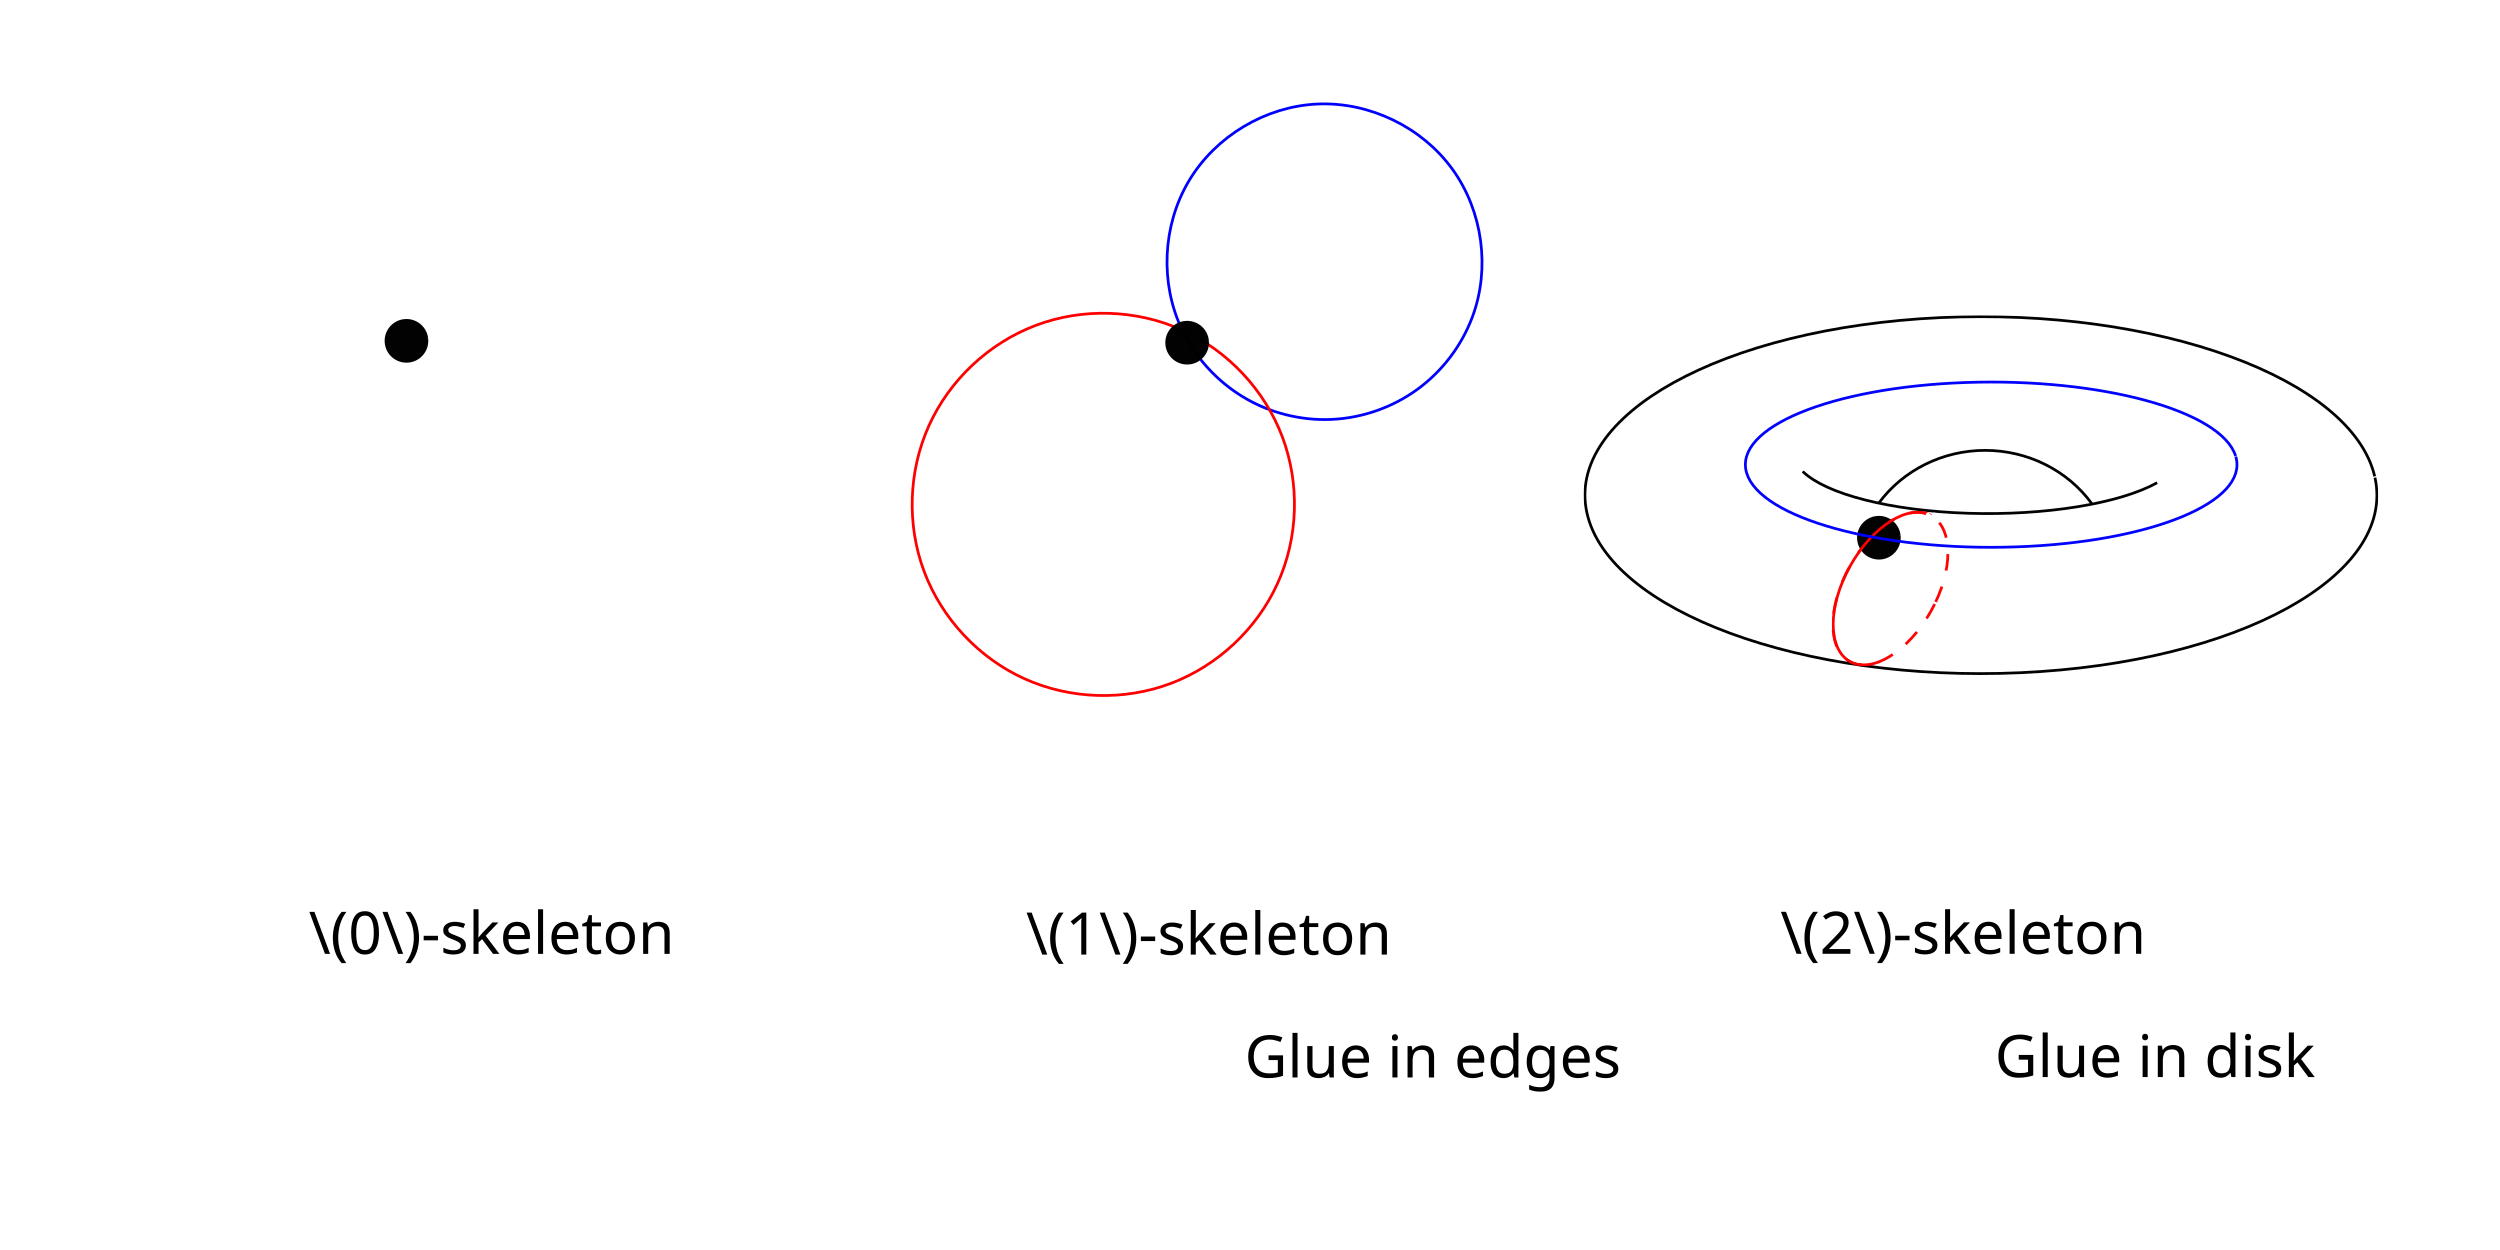
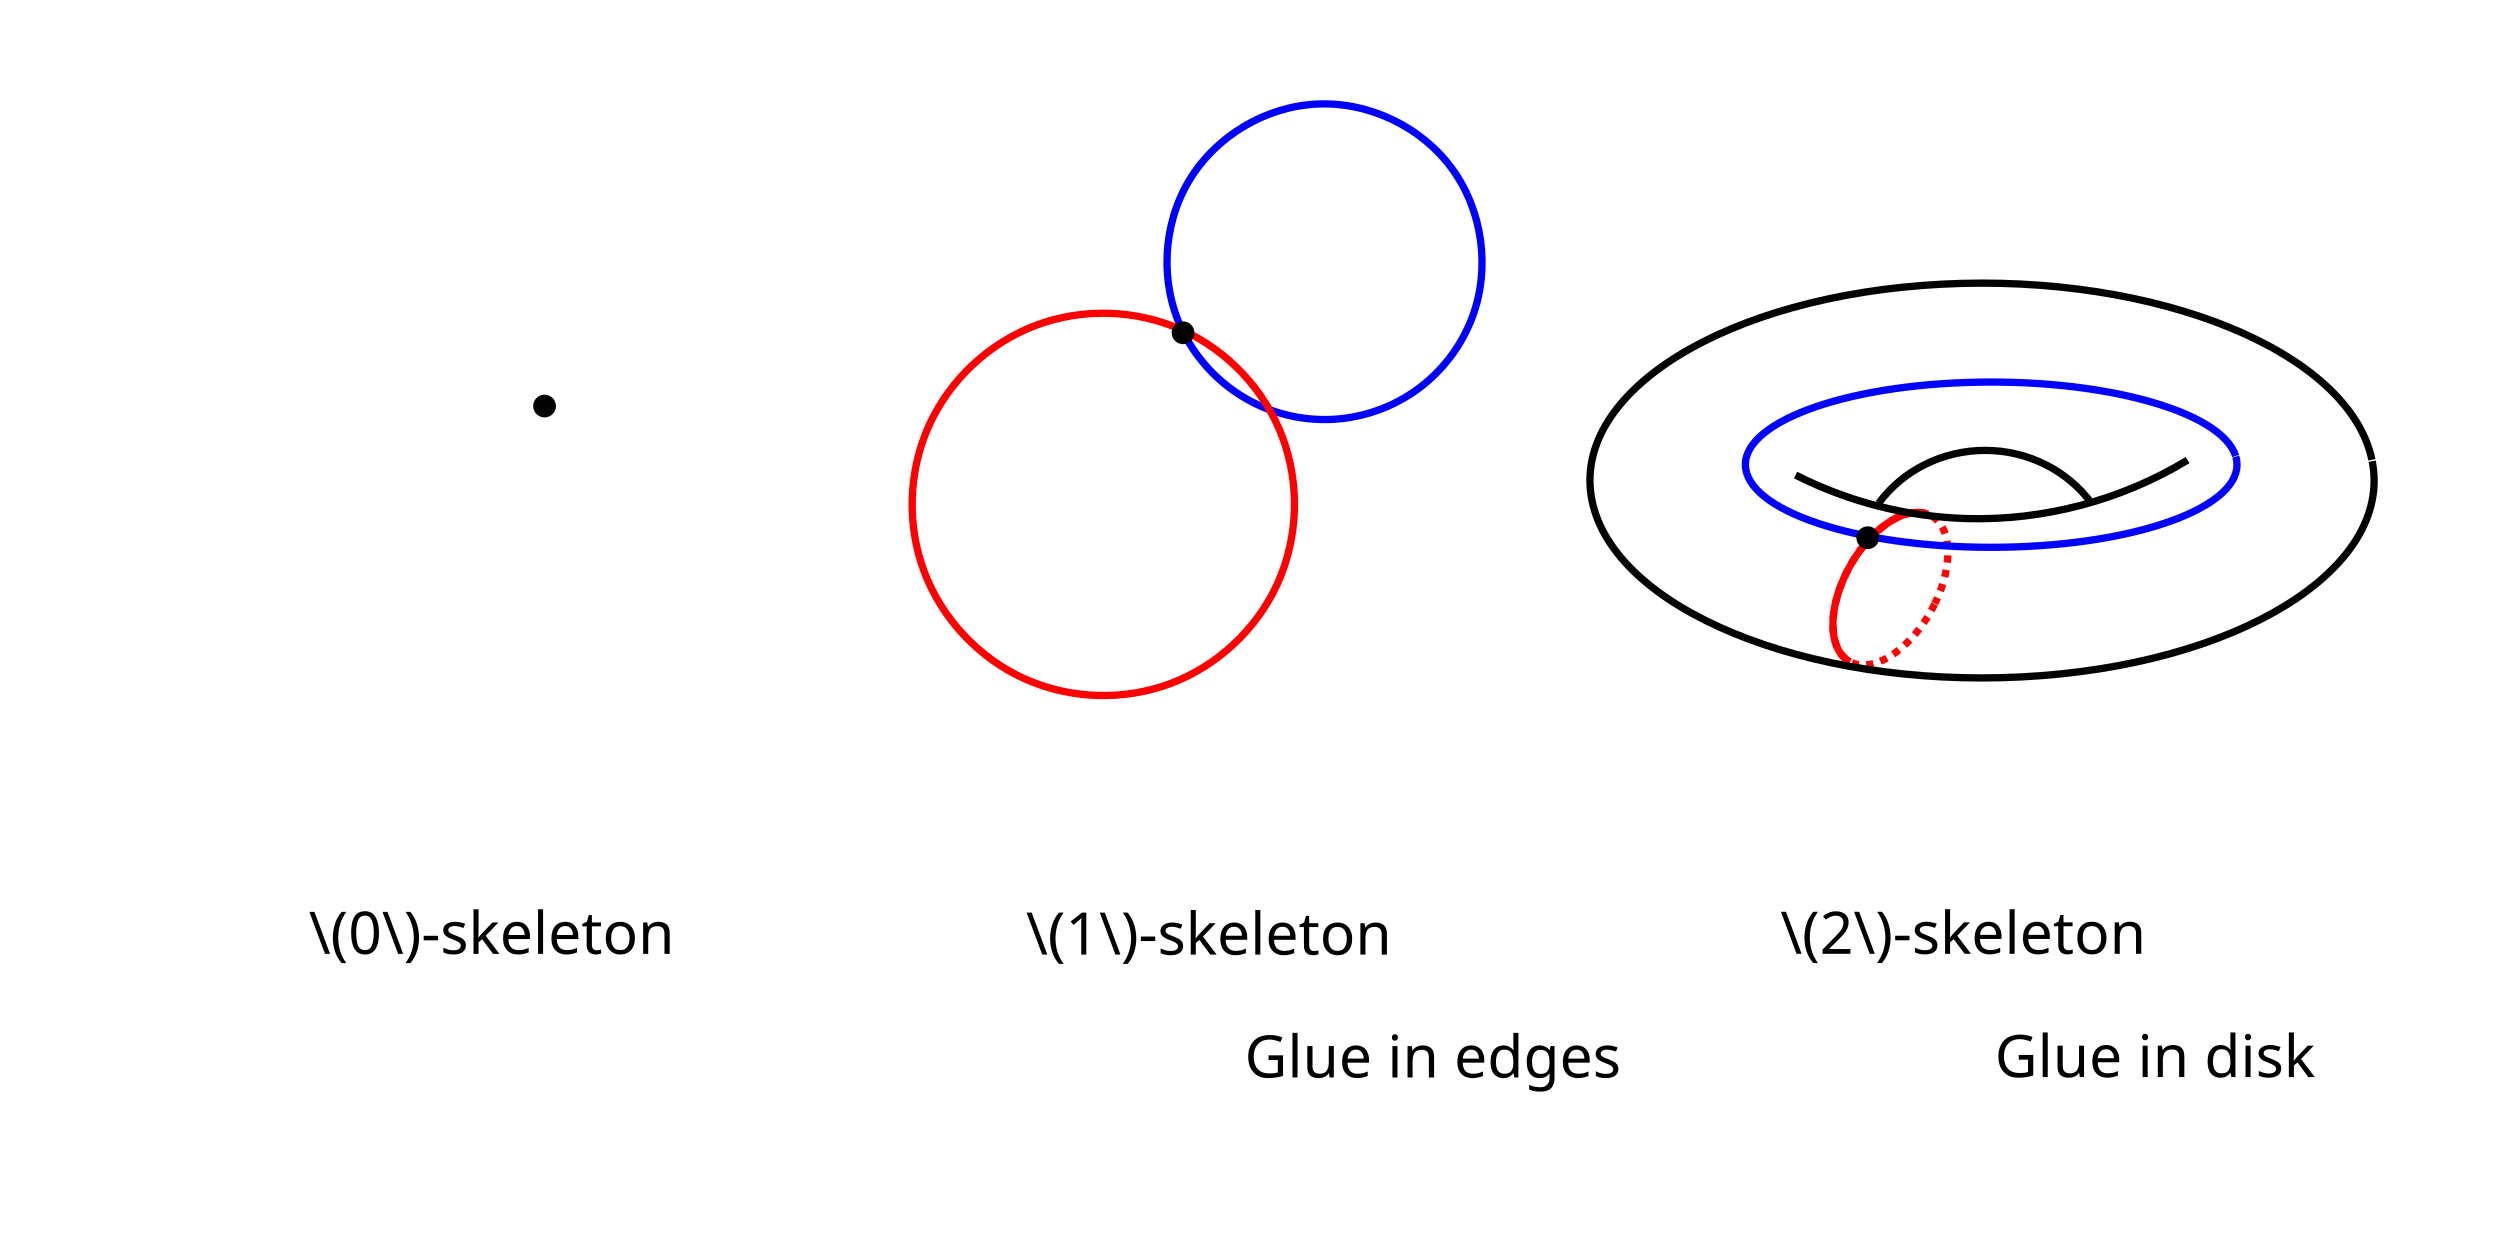
<svg xmlns="http://www.w3.org/2000/svg" width="240mm" height="120mm" viewBox="0 0 240 120" version="1.1" id="svg8">
  <defs id="defs2">
    <clipPath clipPathUnits="userSpaceOnUse" id="clipPath12124">
      <path id="path12126" style="fill:#ff0000;fill-opacity:1;fill-rule:nonzero;stroke:none;stroke-width:0.265" d="m 151.796,227.452 v 4.277 h 11.946 c -0.047,-0.127 0.029,-0.239 0.156,-0.238 0.059,2.7e-4 0.13,0.026 0.204,0.087 0.045,0.037 0.099,0.078 0.15,0.121 0.051,-0.116 0.158,-0.186 0.286,-0.184 0.121,0.002 0.261,0.067 0.389,0.215 h 21.061 v -4.277 z" />
    </clipPath>
    <clipPath clipPathUnits="userSpaceOnUse" id="clipPath12386">
      <path id="path12388" style="fill:#ff0000;fill-opacity:1;fill-rule:nonzero;stroke:none;stroke-width:0.265" d="m 130.855,212.558 v 34.532 h 76.294 v -34.532 z m 33.042,18.933 h 0.002 c 0.059,2.7e-4 0.13,0.026 0.204,0.087 0.045,0.037 0.099,0.078 0.15,0.12 0.051,-0.116 0.158,-0.186 0.286,-0.184 0.145,0.002 0.318,0.095 0.465,0.313 0.093,0.138 0.152,0.293 0.258,0.423 0.066,0.065 0.104,0.148 0.147,0.228 0.006,0.012 0.028,0.063 0.039,0.048 0.096,0.051 0.136,0.205 0.167,0.303 0.015,0.045 0.019,0.063 0.02,0.061 0.005,-0.008 -0.002,-0.018 -0.003,-0.027 0.073,0.101 0.138,0.211 0.2,0.32 0.085,0.149 0.136,0.312 0.196,0.471 0.053,0.146 0.142,0.276 0.191,0.424 0.016,0.048 0.027,0.098 0.041,0.146 0.029,0.199 0.075,0.393 0.111,0.591 0.017,0.11 0.029,0.221 0.054,0.33 0.007,0.031 0.022,0.061 0.027,0.092 0.008,0.051 0.014,0.103 0.021,0.154 -0.019,0.234 -0.012,0.47 -0.011,0.705 7.9e-4,0.199 0.003,0.417 -0.042,0.611 -0.035,0.15 -0.09,0.281 -0.157,0.418 -0.008,0.015 -0.027,0.027 -0.024,0.043 0.002,0.011 0.023,-0.031 0.027,-0.021 0.009,0.023 -0.003,0.05 -0.007,0.074 -0.007,0.046 -0.017,0.093 -0.027,0.138 -0.022,0.093 -0.05,0.069 -0.013,0.093 0.012,0.178 -0.036,0.353 -0.093,0.519 -0.079,0.227 -0.022,0.022 -0.069,0.204 -0.049,0.231 -0.161,0.442 -0.245,0.661 -0.067,0.203 -0.153,0.398 -0.239,0.593 v 0.604 0.822 c 0,0.045 0.004,0.091 0,0.136 -0.009,0.104 -0.027,0.208 -0.04,0.312 -0.068,0.551 -0.393,0.921 -0.75,1.315 -0.178,0.183 -0.136,0.133 -0.323,0.358 -0.041,0.049 -0.077,0.102 -0.119,0.149 -0.009,0.01 -0.156,0.168 -0.208,0.173 -0.072,0.008 -0.144,-0.015 -0.215,-0.022 -0.056,-0.233 -0.092,-0.264 0.062,-0.367 0.028,-0.019 0.05,-0.029 0.067,-0.034 0.031,-0.036 0.055,-0.072 0.12,-0.15 0.197,-0.235 0.155,-0.187 0.33,-0.367 0.239,-0.262 0.513,-0.549 0.615,-0.898 0.02,-0.068 0.025,-0.14 0.037,-0.209 0.012,-0.086 0.029,-0.172 0.037,-0.259 0.004,-0.045 0,-0.091 0,-0.136 v -0.621 c -0.015,0.018 -0.03,0.036 -0.045,0.054 -0.022,0.02 -0.047,0.039 -0.067,0.06 -0.001,0.002 0.005,0.005 0.004,0.007 -0.003,0.009 -0.01,0.016 -0.015,0.024 -0.023,0.033 -0.046,0.065 -0.069,0.098 -0.079,0.113 -0.042,0.06 -0.157,0.207 -0.066,0.1 -0.161,0.173 -0.243,0.259 -0.079,0.083 -0.148,0.177 -0.215,0.268 -0.132,0.183 -0.281,0.351 -0.414,0.533 -0.042,0.077 -0.114,0.129 -0.171,0.192 -0.003,0.003 0.013,-0.007 0.012,-0.003 -7.9e-4,0.014 -0.014,0.024 -0.018,0.037 -0.017,0.099 -0.057,0.166 -0.125,0.263 -0.024,0.034 -0.061,0.057 -0.09,0.088 -0.014,0.014 -0.024,0.031 -0.037,0.046 -0.06,0.078 -0.125,0.152 -0.188,0.226 0.393,0.162 0.31,0.675 -0.246,0.722 0.098,0.224 -0.084,0.508 -0.548,0.508 h -0.223 c -0.096,0.096 -0.191,0.194 -0.281,0.295 -0.092,0.104 -0.174,0.217 -0.265,0.322 -0.071,0.082 -0.151,0.156 -0.218,0.241 -0.012,0.016 -0.014,0.039 -0.02,0.058 -0.161,0.483 -0.539,0.536 -0.703,0.304 -0.079,0.105 -0.145,0.22 -0.231,0.319 -0.054,0.062 -0.133,0.099 -0.187,0.162 -0.013,0.015 0,0.04 0,0.059 0,0.678 -0.606,0.755 -0.745,0.233 -0.446,0.265 -0.823,-0.195 -0.373,-0.688 0.496,-0.543 0.395,-0.446 0.989,-1.028 0.123,-0.121 0.242,-0.246 0.375,-0.356 0.451,-0.373 0.587,-0.483 0.598,-0.484 -7.9e-4,0.013 -0.263,0.254 -0.133,0.183 0.043,-0.05 0.087,-0.098 0.131,-0.147 0.026,-0.051 0.067,-0.097 0.122,-0.136 0.013,-0.015 0.026,-0.029 0.039,-0.044 0.113,-0.11 0.163,-0.167 0.288,-0.257 0.032,-0.023 0.069,-0.04 0.102,-0.061 0.052,-0.033 0.104,-0.067 0.157,-0.1 0.079,-0.051 0.098,-0.063 0.125,-0.081 0.124,-0.129 0.224,-0.24 0.345,-0.385 0.047,-0.057 0.093,-0.114 0.14,-0.172 0.01,0.009 0.024,0.017 0.04,0.024 -0.008,-0.019 -0.013,-0.039 -0.014,-0.058 -0.006,0.007 -0.007,0.008 -0.013,0.017 -0.004,0.006 -0.009,0.011 -0.013,0.016 -0.035,-0.032 -0.02,-0.078 0.079,-0.146 -0.038,0.036 -0.053,0.074 -0.052,0.113 0.017,-0.022 0.028,-0.036 0.039,-0.05 l -0.002,-0.002 c 0.023,-0.028 0.074,-0.089 0.002,0.002 0.036,0.042 0.07,0.085 0.104,0.129 0.048,-0.06 0.093,-0.122 0.142,-0.181 0.004,-0.005 0.008,-0.009 0.011,-0.013 -0.053,-0.118 -0.052,-0.117 -0.193,-0.032 -0.018,0.011 -0.034,0.021 -0.049,0.031 0.004,-0.004 0.009,-0.008 0.013,-0.012 0.047,-0.038 0.098,-0.127 0.149,-0.125 0.007,2.6e-4 0.015,0.003 0.022,0.007 0.037,0.022 0.07,0.047 0.103,0.074 0.002,-0.002 0.004,-0.005 0.006,-0.007 0.046,-0.049 0.063,-0.068 0.087,-0.095 0.006,-0.02 0.012,-0.041 0.019,-0.061 0.008,-0.022 0.018,-0.043 0.027,-0.065 0.033,-0.062 0.052,-0.107 0.095,-0.161 0.108,-0.138 0.073,-0.073 0.151,-0.18 0.135,-0.184 0.286,-0.357 0.42,-0.542 0.101,-0.134 0.205,-0.26 0.32,-0.382 0.026,-0.028 0.068,-0.038 0.083,-0.078 0.023,-0.025 0.043,-0.053 0.065,-0.08 0.117,-0.149 0.218,-0.308 0.345,-0.449 5.2e-4,-0.001 -1.8e-4,0.003 -5.3e-4,0.004 -0.004,0.028 -0.004,0.019 0.021,-0.024 0.057,-0.096 0.101,-0.197 0.134,-0.304 0.096,-0.236 0.205,-0.467 0.297,-0.704 -0.003,-0.049 -0.003,-0.04 0.02,-0.138 0.002,0.016 0.002,0.021 0.013,-0.032 0.006,-0.03 0.007,-0.062 0.014,-0.092 0.024,-0.103 0.054,-0.176 0.102,-0.268 0.004,-0.011 0.008,-0.018 0.011,-0.028 v -0.77 c 0,-0.103 0.029,-0.176 0.07,-0.223 -0.086,-0.095 -0.146,-0.248 -0.146,-0.46 v -0.009 c 0,-0.015 -0.015,-0.043 0,-0.044 0.015,-5.3e-4 0.028,-10e-4 0.042,-0.002 -0.014,-2.6e-4 -0.028,-7.9e-4 -0.042,-0.001 -0.027,-7.9e-4 0.066,-0.119 0,-0.082 v -0.609 c 0,-0.383 0.194,-0.575 0.387,-0.575 0.069,0 0.137,0.024 0.197,0.073 0.002,-0.018 0.002,-0.038 0.005,-0.056 7.9e-4,0.004 0.002,0.019 0.003,0.025 0.004,0.01 0.015,0.042 0.013,0.031 -0.013,-0.062 -0.035,-0.121 -0.049,-0.182 -0.01,-0.045 -0.037,-0.214 -0.041,-0.237 -0.006,-0.035 -0.01,-0.071 -0.015,-0.106 -0.027,-0.175 -0.079,-0.346 -0.096,-0.523 -0.036,-0.179 -0.157,-0.326 -0.211,-0.5 -0.044,-0.123 -0.082,-0.248 -0.146,-0.363 -0.049,-0.093 -0.107,-0.183 -0.169,-0.268 -0.043,-0.077 -0.098,-0.159 -0.116,-0.249 -0.029,-0.035 -0.059,-0.069 -0.087,-0.105 -0.097,-0.128 -0.031,-0.104 -0.13,-0.206 -0.052,-0.067 -0.096,-0.132 -0.138,-0.201 -0.01,-0.006 -0.019,-0.013 -0.029,-0.02 v 0.057 0.58 0.069 c 9e-5,0.006 0,0.012 0,0.018 v 0.039 0.01 c 0,0.006 0.006,0.019 0,0.019 -0.129,-0.002 -0.258,-0.006 -0.387,-0.012 -0.129,0.006 -0.258,0.01 -0.387,0.012 -0.006,8e-5 0,-0.013 0,-0.019 v -0.01 -0.039 -0.087 -0.58 -0.233 c 0,-0.152 0.03,-0.274 0.079,-0.365 0.001,-0.049 0.006,-0.076 0.029,-0.077 0.004,-2.2e-4 0.013,0.003 0.019,0.004 0.005,-0.006 0.01,-0.013 0.015,-0.019 -0.21,-0.17 -0.132,-0.384 0.041,-0.384 z m 0.052,11.466 c -0.003,0 -0.001,0.009 0.001,0.007 0.003,-0.003 0.005,-0.005 0.008,-0.007 -0.003,-2e-5 -0.006,-2e-5 -0.009,0 z m 0.149,0.005 c -0.016,0.155 -0.137,0.443 0.061,0.289 0.103,-0.08 0.041,-0.113 -0.016,-0.287 -0.015,-5.2e-4 -0.03,-0.001 -0.045,-0.002 z" />
    </clipPath>
    <clipPath clipPathUnits="userSpaceOnUse" id="clipPath12396">
      <path id="path12398" style="fill:#ff0000;fill-opacity:1;fill-rule:nonzero;stroke:none;stroke-width:0.265" d="m 257.905,120.557 -9.859,5.53 7.298,13.015 9.859,-5.528 -3.827,-6.824 c 0.026,0.158 0.037,0.318 0.06,0.476 0.04,0.209 0.061,0.421 0.082,0.633 l 0.295,0.526 0.402,0.717 c 0.022,0.04 0.048,0.077 0.067,0.119 0.043,0.096 0.078,0.194 0.117,0.292 0.21,0.513 0.108,0.995 -0.011,1.514 -0.066,0.246 -0.053,0.182 -0.107,0.47 -0.012,0.063 -0.017,0.126 -0.031,0.188 -0.003,0.013 -0.054,0.222 -0.097,0.253 -0.059,0.042 -0.132,0.058 -0.198,0.087 -0.163,-0.176 -0.209,-0.185 -0.126,-0.351 0.015,-0.03 0.028,-0.05 0.041,-0.063 0.01,-0.046 0.013,-0.089 0.032,-0.19 0.056,-0.301 0.044,-0.239 0.109,-0.482 0.08,-0.345 0.179,-0.729 0.098,-1.084 -0.016,-0.069 -0.047,-0.134 -0.07,-0.201 -0.032,-0.081 -0.059,-0.165 -0.094,-0.244 -0.019,-0.042 -0.044,-0.079 -0.067,-0.119 l -0.304,-0.541 c -0.005,0.023 -0.009,0.047 -0.013,0.07 -0.01,0.028 -0.021,0.056 -0.029,0.085 2.2e-4,0.002 0.007,0.002 0.007,0.004 0.002,0.009 -10e-4,0.019 -10e-4,0.029 -0.004,0.04 -0.008,0.079 -0.012,0.119 -0.014,0.137 -0.007,0.073 -0.035,0.257 -0.008,0.119 -0.056,0.23 -0.085,0.345 -0.028,0.11 -0.042,0.227 -0.057,0.339 -0.026,0.224 -0.073,0.444 -0.1,0.668 0.001,0.087 -0.037,0.168 -0.055,0.251 -8.6e-4,0.004 0.008,-0.013 0.01,-0.008 0.006,0.012 4.4e-4,0.028 0.003,0.042 0.034,0.095 0.032,0.172 0.019,0.29 -0.004,0.042 -0.026,0.08 -0.036,0.121 -0.005,0.019 -0.006,0.038 -0.01,0.058 -0.014,0.096 -0.031,0.192 -0.048,0.288 0.418,-0.046 0.594,0.438 0.133,0.751 0.195,0.147 0.175,0.484 -0.23,0.711 l -0.198,0.111 c -0.036,0.13 -0.07,0.261 -0.098,0.392 -0.03,0.136 -0.046,0.274 -0.073,0.41 -0.021,0.106 -0.055,0.21 -0.072,0.317 -0.003,0.02 0.007,0.041 0.011,0.06 0.096,0.501 -0.209,0.732 -0.466,0.609 -0.017,0.131 -0.019,0.264 -0.045,0.393 -0.016,0.081 -0.068,0.152 -0.083,0.233 -0.004,0.019 0.02,0.034 0.029,0.051 0.332,0.592 -0.159,0.955 -0.536,0.567 -0.26,0.45 -0.813,0.233 -0.662,-0.417 0.167,-0.716 0.126,-0.583 0.36,-1.381 0.048,-0.165 0.091,-0.333 0.153,-0.494 0.211,-0.546 0.276,-0.708 0.285,-0.715 0.005,0.011 -0.109,0.357 -0.026,0.222 0.013,-0.065 0.029,-0.13 0.043,-0.195 -10e-4,-0.053 0.011,-0.11 0.037,-0.167 0.005,-0.021 0.009,-0.042 0.014,-0.063 0.045,-0.151 0.06,-0.225 0.125,-0.365 0.017,-0.036 0.04,-0.069 0.059,-0.104 0.03,-0.054 0.059,-0.109 0.087,-0.164 0.044,-0.083 0.055,-0.104 0.07,-0.133 0.046,-0.176 0.076,-0.316 0.111,-0.504 0.013,-0.072 0.026,-0.145 0.038,-0.218 -0.047,-0.011 -0.055,-0.058 -0.003,-0.167 0.002,-0.006 0.004,-0.013 0.007,-0.02 0.023,-0.056 0.023,-0.159 0.069,-0.182 0.007,-0.003 0.014,-0.005 0.023,-0.005 0.043,0.001 0.085,0.007 0.127,0.015 4.5e-4,-0.003 7.9e-4,-0.006 0.002,-0.009 0.016,-0.065 0.021,-0.089 0.029,-0.125 -0.005,-0.021 -0.009,-0.042 -0.013,-0.063 -0.004,-0.023 -0.006,-0.046 -0.008,-0.07 -0.002,-0.07 -0.007,-0.12 0.003,-0.188 0.027,-0.174 0.029,-0.1 0.044,-0.231 0.028,-0.227 0.075,-0.451 0.102,-0.678 0.023,-0.166 0.052,-0.326 0.093,-0.489 0.009,-0.037 0.04,-0.067 0.034,-0.109 0.007,-0.033 0.012,-0.067 0.018,-0.101 0.03,-0.187 0.039,-0.375 0.081,-0.56 7e-5,-9.5e-4 3.7e-4,0.003 0.002,0.004 0.011,0.026 0.006,0.019 0.007,-0.031 0.002,-0.112 -0.008,-0.221 -0.032,-0.331 -0.032,-0.253 -0.05,-0.507 -0.085,-0.76 -0.032,-0.051 -0.02,-0.029 -0.05,-0.131 0.01,0.013 0.012,0.017 -0.004,-0.035 -0.01,-0.029 -0.024,-0.057 -0.033,-0.087 -0.03,-0.102 -0.039,-0.18 -0.042,-0.283 -0.002,-0.012 -0.002,-0.02 -0.004,-0.03 l -0.377,-0.672 c -0.05,-0.089 -0.061,-0.167 -0.05,-0.228 -0.122,-0.04 -0.249,-0.145 -0.354,-0.331 l -0.005,-0.008 c -0.007,-0.013 -0.035,-0.031 -0.022,-0.039 0.013,-0.008 0.024,-0.015 0.036,-0.022 -0.013,0.007 -0.025,0.013 -0.037,0.02 -0.024,0.013 -8.3e-4,-0.137 -0.04,-0.073 l -0.298,-0.531 c -0.187,-0.334 -0.112,-0.596 0.057,-0.691 0.06,-0.034 0.132,-0.046 0.209,-0.033 -0.007,-0.017 -0.015,-0.033 -0.022,-0.049 0.003,0.003 0.011,0.015 0.014,0.02 0.009,0.007 0.034,0.029 0.027,0.02 -0.041,-0.048 -0.09,-0.088 -0.132,-0.135 -0.031,-0.035 -0.137,-0.169 -0.152,-0.187 -0.022,-0.028 -0.043,-0.057 -0.065,-0.085 -0.109,-0.14 -0.238,-0.263 -0.339,-0.409 -0.119,-0.139 -0.297,-0.208 -0.429,-0.333 -0.099,-0.085 -0.193,-0.176 -0.305,-0.245 -0.089,-0.057 -0.183,-0.108 -0.279,-0.151 -0.075,-0.046 -0.163,-0.091 -0.223,-0.16 -0.042,-0.016 -0.086,-0.031 -0.127,-0.049 -0.147,-0.064 -0.078,-0.075 -0.214,-0.116 -0.082,-0.035 -0.155,-0.071 -0.229,-0.113 -0.009,-8.9e-4 -0.017,-4.2e-4 -0.025,-0.001 l 0.03,0.054 0.284,0.506 0.034,0.06 c 0.003,0.005 0.006,0.01 0.009,0.015 l 0.019,0.034 0.005,0.009 c 0.003,0.006 0.015,0.014 0.009,0.017 -0.113,0.062 -0.228,0.121 -0.343,0.179 -0.11,0.068 -0.22,0.135 -0.332,0.2 -0.005,0.003 -0.006,-0.011 -0.009,-0.017 l -0.005,-0.009 -0.019,-0.034 -0.043,-0.076 -0.284,-0.506 -0.114,-0.203 c -0.074,-0.132 -0.107,-0.252 -0.11,-0.355 -0.026,-0.048 -0.033,-0.071 -0.013,-0.084 0.004,-0.002 0.012,-0.005 0.019,-0.007 0.001,-0.008 0.003,-0.016 0.005,-0.024 -0.27,-0.045 -0.306,-0.272 -0.153,-0.357 0.052,-0.029 0.126,-0.041 0.221,-0.024 0.057,0.011 0.123,0.019 0.189,0.032 -0.012,-0.126 0.047,-0.238 0.16,-0.299 0.128,-0.07 0.324,-0.073 0.559,0.046 0.149,0.075 0.276,0.181 0.432,0.243 0.089,0.025 0.163,0.078 0.24,0.127 0.011,0.007 0.055,0.041 0.057,0.022 0.109,-0.003 0.219,0.113 0.294,0.182 0.035,0.032 0.046,0.046 0.046,0.044 5.7e-4,-0.009 -0.01,-0.015 -0.016,-0.023 0.114,0.053 0.224,0.116 0.331,0.181 0.117,0.071 0.22,0.16 0.323,0.248 z m 2.405,10.723 c -0.023,0.008 -0.043,0.044 -0.083,0.116 -0.011,0.019 -0.02,0.037 -0.028,0.054 -0.016,0.051 -0.011,0.092 0.01,0.125 0.005,-0.028 0.007,-0.045 0.01,-0.062 -7.2e-4,-2e-4 -7.9e-4,-0.001 -0.002,-0.001 0.006,-0.035 0.021,-0.112 0.002,0.001 0.052,0.019 0.103,0.04 0.154,0.062 0.012,-0.076 0.021,-0.152 0.034,-0.227 10e-4,-0.006 0.002,-0.012 0.003,-0.018 -0.052,-0.038 -0.077,-0.058 -0.1,-0.05 z m -0.101,0.296 c -0.002,0.008 -9.8e-4,0.01 -0.003,0.02 -9.8e-4,0.007 -0.002,0.013 -0.004,0.02 l -9.2e-4,5.2e-4 c 0.013,0.003 0.029,0.003 0.048,0.001 -0.016,-0.012 -0.03,-0.026 -0.04,-0.042 z m 1.628,0.151 c -0.003,0.002 -0.005,0.003 -0.007,0.005 l -4.6e-4,2.6e-4 c -9.7e-4,0.002 0.003,0.007 0.004,0.005 9.5e-4,-0.004 0.002,-0.007 0.004,-0.01 z m 0.125,-0.065 c 0.062,0.143 0.097,0.454 0.195,0.222 0.051,-0.12 -0.02,-0.118 -0.154,-0.242 -0.013,0.007 -0.027,0.014 -0.041,0.02 z" />
    </clipPath>
+     <marker id="marker-arrow-2.654" orient="auto-start-reverse" refY="0" refX="0" markerHeight="3" markerWidth="2">
+       <g transform="scale(0.8573725)" id="g1396">
+         <path d="M -1.554,2.072 C -1.425,1.295 0,0.13 0.389,0 0,-0.13 -1.425,-1.295 -1.554,-2.072" style="fill:none;stroke:#000000;stroke-width:{0.6};stroke-linecap:round;stroke-linejoin:round;stroke-miterlimit:10;stroke-dasharray:none;stroke-opacity:1�        inkscape:connector-curvature=" id="path1394" />
+ 
+ 0" /&gt;
+    </g>
+     </marker>
+     <marker id="marker-arrow-2.654-6" orient="auto-start-reverse" refY="0" refX="0" markerHeight="3" markerWidth="2">
+       <g transform="scale(0.8573725)" id="g1436">
+         <path d="M -1.554,2.072 C -1.425,1.295 0,0.13 0.389,0 0,-0.13 -1.425,-1.295 -1.554,-2.072" style="fill:none;stroke:#000000;stroke-width:{0.6};stroke-linecap:round;stroke-linejoin:round;stroke-miterlimit:10;stroke-dasharray:none;stroke-opacity:1�        inkscape:connector-curvature=" id="path1434" />
+ 
+ 0" /&gt;
+    </g>
+     </marker>
+     <marker id="marker-arrow-2.654-0" orient="auto-start-reverse" refY="0" refX="0" markerHeight="3" markerWidth="2">
+       <g transform="scale(0.8573725)" id="g1368">
+         <path d="M -1.554,2.072 C -1.425,1.295 0,0.13 0.389,0 0,-0.13 -1.425,-1.295 -1.554,-2.072" style="fill:none;stroke:#000000;stroke-width:{0.6};stroke-linecap:round;stroke-linejoin:round;stroke-miterlimit:10;stroke-dasharray:none;stroke-opacity:1�        inkscape:connector-curvature=" id="path1366" />
+ 0" /&gt;
+    </g>
+     </marker>
  </defs>
  <g id="layer1" transform="translate(0,-177)">
-     <path style="font-variation-settings:normal;opacity:0.99;fill:none;fill-opacity:1;fill-rule:evenodd;stroke:#ff0000;stroke-width:0.265;stroke-linecap:butt;stroke-linejoin:round;stroke-miterlimit:4;stroke-dasharray:1.59, 1.59;stroke-dashoffset:0;stroke-opacity:1;stop-color:#000000;stop-opacity:1" id="path11265-7" transform="rotate(29.28064)" d="m 276.931,114.132 a 4.451,8.02 0 0 1 -3.985,8.767 4.451,8.02 0 0 1 -4.872,-7.165 4.451,8.02 0 0 1 3.968,-8.792 4.451,8.02 0 0 1 4.886,7.134" />
-     <path style="fill:none;stroke:#0000ff;stroke-width:0.265px;stroke-linecap:butt;stroke-linejoin:miter;stroke-opacity:1" d="m 113.486,208.663 c 1.273,2.662 3.342,4.936 5.871,6.455 2.53,1.518 5.51,2.275 8.457,2.146 2.947,-0.128 5.851,-1.141 8.239,-2.874 2.388,-1.733 4.251,-4.178 5.288,-6.941 1.752,-4.668 1.004,-10.194 -1.926,-14.228 -2.93,-4.034 -7.953,-6.455 -12.934,-6.234 -4.981,0.221 -9.77,3.077 -12.331,7.355 -2.561,4.278 -2.818,9.847 -0.662,14.343 1.644,3.428 4.627,6.191 8.169,7.57" id="path1052" />
-     <path style="fill:none;stroke:#ff0000;stroke-width:0.265px;stroke-linecap:butt;stroke-linejoin:miter;stroke-opacity:1" d="m 113.489,208.686 c -4.381,-1.982 -9.551,-2.148 -14.051,-0.451 -4.499,1.697 -8.273,5.235 -10.255,9.616 -1.982,4.381 -2.148,9.551 -0.451,14.051 1.697,4.499 5.235,8.273 9.616,10.255 4.381,1.982 9.551,2.148 14.051,0.451 4.499,-1.697 8.273,-5.235 10.255,-9.616 1.982,-4.381 2.148,-9.551 0.451,-14.051 -1.697,-4.499 -5.235,-8.273 -9.616,-10.255" id="path1056" />
+     <path style="font-variation-settings:normal;opacity:0.99;fill:none;fill-opacity:1;fill-rule:evenodd;stroke:#ff0000;stroke-width:0.702;stroke-linecap:butt;stroke-linejoin:round;stroke-miterlimit:4;stroke-dasharray:0.702, 0.702;stroke-dashoffset:0;stroke-opacity:1;marker-start:none;marker-end:none;stop-color:#000000;stop-opacity:1" id="path11265-7" transform="rotate(29.28064)" d="m 276.931,114.132 a 4.451,8.02 0 0 1 -3.985,8.767 4.451,8.02 0 0 1 -4.872,-7.165 4.451,8.02 0 0 1 3.968,-8.792 4.451,8.02 0 0 1 4.886,7.134" />
+     <path style="fill:none;stroke:#0000fe;stroke-width:0.702;stroke-linecap:butt;stroke-linejoin:miter;stroke-opacity:1;stroke-dasharray:none;fill-opacity:1;marker-start:none;marker-end:none" d="m 113.486,208.663 c 1.273,2.662 3.342,4.936 5.871,6.455 2.53,1.518 5.51,2.275 8.457,2.146 2.947,-0.128 5.851,-1.141 8.239,-2.874 2.388,-1.733 4.251,-4.178 5.288,-6.941 1.752,-4.668 1.004,-10.194 -1.926,-14.228 -2.93,-4.034 -7.953,-6.455 -12.934,-6.234 -4.981,0.221 -9.77,3.077 -12.331,7.355 -2.561,4.278 -2.818,9.847 -0.662,14.343 1.644,3.428 4.627,6.191 8.169,7.57" id="path1052" />
+     <path style="fill:none;stroke:#ff0000;stroke-width:0.702;stroke-linecap:butt;stroke-linejoin:miter;stroke-opacity:1;stroke-dasharray:none;fill-opacity:1;marker-start:none;marker-end:none" d="m 113.489,208.686 c -4.381,-1.982 -9.551,-2.148 -14.051,-0.451 -4.499,1.697 -8.273,5.235 -10.255,9.616 -1.982,4.381 -2.148,9.551 -0.451,14.051 1.697,4.499 5.235,8.273 9.616,10.255 4.381,1.982 9.551,2.148 14.051,0.451 4.499,-1.697 8.273,-5.235 10.255,-9.616 1.982,-4.381 2.148,-9.551 0.451,-14.051 -1.697,-4.499 -5.235,-8.273 -9.616,-10.255" id="path1056" />
    <path style="fill:none;stroke:#ff0000;stroke-width:0.265px;stroke-linecap:butt;stroke-linejoin:miter;stroke-opacity:1" d="m 113.489,208.686 v 0" id="path1060" />
    <text xml:space="preserve" style="font-size:5.644px;line-height:1.25;font-family:sans-serif;letter-spacing:0px;word-spacing:0px;stroke-width:0.265" x="29.638" y="268.574" id="text2385">
      <tspan id="tspan2383" style="stroke-width:0.265" x="29.638" y="268.574">\(0\)-skeleton</tspan>
    </text>
    <text xml:space="preserve" style="font-size:5.644px;line-height:1.25;font-family:sans-serif;letter-spacing:0px;word-spacing:0px;stroke-width:0.265" x="98.493" y="268.642" id="text2385-8">
      <tspan id="tspan2383-1" style="stroke-width:0.265" x="98.493" y="268.642">\(1\)-skeleton</tspan>
    </text>
    <text xml:space="preserve" style="font-size:5.644px;line-height:1.25;font-family:sans-serif;letter-spacing:0px;word-spacing:0px;stroke-width:0.265" x="170.905" y="268.562" id="text2385-5">
      <tspan id="tspan2383-5" style="stroke-width:0.265" x="170.905" y="268.562">\(2\)-skeleton</tspan>
    </text>
-     <path style="font-variation-settings:normal;opacity:0.99;fill:none;fill-opacity:1;fill-rule:evenodd;stroke:#000000;stroke-width:0.265;stroke-linecap:butt;stroke-linejoin:round;stroke-miterlimit:4;stroke-dasharray:none;stroke-dashoffset:0;stroke-opacity:1;stop-color:#000000;stop-opacity:1" id="path10133" d="m 206.83,228.143 a 38.012,17.132 0 0 1 -34.031,18.728 38.012,17.132 0 0 1 -41.612,-15.305 38.012,17.132 0 0 1 33.886,-18.782 38.012,17.132 0 0 1 41.731,15.239" clip-path="url(#clipPath12386)" transform="translate(21.16667,-5.291667)" />
-     <path style="font-variation-settings:normal;opacity:0.99;fill:#000000;fill-opacity:1;fill-rule:evenodd;stroke:#000000;stroke-width:0.265;stroke-linecap:butt;stroke-linejoin:round;stroke-miterlimit:4;stroke-dasharray:none;stroke-dashoffset:0;stroke-opacity:1;stop-color:#000000;stop-opacity:1" id="path10317" d="m 40.974,209.528 a 1.963,1.963 0 0 1 -1.757,2.146 1.963,1.963 0 0 1 -2.149,-1.754 1.963,1.963 0 0 1 1.75,-2.152 1.963,1.963 0 0 1 2.155,1.746" />
-     <path style="font-variation-settings:normal;opacity:0.99;fill:#000000;fill-opacity:1;fill-rule:evenodd;stroke:#000000;stroke-width:0.265;stroke-linecap:butt;stroke-linejoin:round;stroke-miterlimit:4;stroke-dasharray:none;stroke-dashoffset:0;stroke-opacity:1;stop-color:#000000;stop-opacity:1" id="path10317-5" d="m 115.919,209.706 a 1.963,1.963 0 0 1 -1.757,2.146 1.963,1.963 0 0 1 -2.149,-1.754 1.963,1.963 0 0 1 1.75,-2.152 1.963,1.963 0 0 1 2.155,1.746" />
-     <path style="font-variation-settings:normal;opacity:0.99;fill:none;fill-opacity:1;fill-rule:evenodd;stroke:#000000;stroke-width:0.265;stroke-linecap:butt;stroke-linejoin:round;stroke-miterlimit:4;stroke-dasharray:none;stroke-dashoffset:0;stroke-opacity:1;stop-color:#000000;stop-opacity:1" id="path10602" d="m 185.923,228.632 a 18.655,5.814 0 0 1 -18.159,2.933 18.655,5.814 0 0 1 -15.875,-4.019" clip-path="url(#clipPath12124)" transform="translate(21.16667,-5.291667)" />
-     <path style="font-variation-settings:normal;opacity:0.99;fill:none;fill-opacity:1;fill-rule:evenodd;stroke:#000000;stroke-width:0.265;stroke-linecap:butt;stroke-linejoin:round;stroke-miterlimit:4;stroke-dasharray:none;stroke-dashoffset:0;stroke-opacity:1;stop-color:#000000;stop-opacity:1" id="path10917" d="m 180.355,225.308 a 12.492,11.957 0 0 1 10.235,-5.072 12.492,11.957 0 0 1 10.217,5.106" />
-     <path style="font-variation-settings:normal;opacity:0.99;fill:#000000;fill-opacity:1;fill-rule:evenodd;stroke:#000000;stroke-width:0.265;stroke-linecap:butt;stroke-linejoin:round;stroke-miterlimit:4;stroke-dasharray:none;stroke-dashoffset:0;stroke-opacity:1;stop-color:#000000;stop-opacity:1" id="path10317-5-1" d="m 182.327,228.428 a 1.963,1.963 0 0 1 -1.757,2.146 1.963,1.963 0 0 1 -2.149,-1.754 1.963,1.963 0 0 1 1.75,-2.152 1.963,1.963 0 0 1 2.155,1.746" />
-     <path style="font-variation-settings:normal;opacity:0.99;fill:none;fill-opacity:1;fill-rule:evenodd;stroke:#ff0000;stroke-width:0.265;stroke-linecap:butt;stroke-linejoin:round;stroke-miterlimit:4;stroke-dasharray:none;stroke-dashoffset:0;stroke-opacity:1;stop-color:#000000;stop-opacity:1" id="path11265" d="m 261.054,129.044 a 4.451,8.02 0 0 1 -3.985,8.767 4.451,8.02 0 0 1 -4.872,-7.165 4.451,8.02 0 0 1 3.968,-8.792 4.451,8.02 0 0 1 4.886,7.134" transform="rotate(29.28064,20.63966,37.88521)" clip-path="url(#clipPath12396)" />
-     <path style="font-variation-settings:normal;opacity:0.99;fill:none;fill-opacity:1;fill-rule:evenodd;stroke:#0000ff;stroke-width:0.265;stroke-linecap:butt;stroke-linejoin:round;stroke-miterlimit:4;stroke-dasharray:none;stroke-dashoffset:0;stroke-opacity:1;stop-color:#000000;stop-opacity:1" id="path13130" d="m 214.635,220.831 a 23.595,7.932 0 0 1 -21.124,8.671 23.595,7.932 0 0 1 -25.83,-7.086 23.595,7.932 0 0 1 21.034,-8.696 23.595,7.932 0 0 1 25.904,7.056" />
+     <path style="font-variation-settings:normal;opacity:0.99;fill:none;fill-opacity:1;fill-rule:evenodd;stroke:black;stroke-width:0.702;stroke-linecap:butt;stroke-linejoin:round;stroke-miterlimit:4;stroke-dasharray:none;stroke-dashoffset:0;stroke-opacity:1;stop-color:#000000;stop-opacity:1;marker-start:none;marker-end:none" id="path10917" d="m 180.355,225.308 a 12.492,11.957 0 0 1 10.235,-5.072 12.492,11.957 0 0 1 10.217,5.106" />
+     <path style="font-variation-settings:normal;opacity:0.99;fill:none;fill-opacity:1;fill-rule:evenodd;stroke:#0000fe;stroke-width:0.702;stroke-linecap:butt;stroke-linejoin:round;stroke-miterlimit:4;stroke-dasharray:none;stroke-dashoffset:0;stroke-opacity:1;stop-color:#000000;stop-opacity:1;marker-start:none;marker-end:none" id="path13130" d="m 214.635,220.831 a 23.595,7.932 0 0 1 -21.124,8.671 23.595,7.932 0 0 1 -25.83,-7.086 23.595,7.932 0 0 1 21.034,-8.696 23.595,7.932 0 0 1 25.904,7.056" />
    <text xml:space="preserve" style="font-size:5.644px;line-height:1.25;font-family:sans-serif;letter-spacing:0px;word-spacing:0px;stroke-width:0.265" x="191.502" y="280.401" id="text13539">
      <tspan id="tspan13537" style="stroke-width:0.265" x="191.502" y="280.401">Glue in disk</tspan>
    </text>
    <text xml:space="preserve" style="font-size:5.644px;line-height:1.25;font-family:sans-serif;letter-spacing:0px;word-spacing:0px;stroke-width:0.265" x="119.485" y="280.437" id="text13539-1">
      <tspan id="tspan13537-0" style="stroke-width:0.265" x="119.485" y="280.437">Glue in edges</tspan>
    </text>
+     <path style="font-variation-settings:normal;opacity:0.99;fill:#000000;fill-opacity:1;fill-rule:evenodd;stroke:none;stroke-width:0.265;stroke-linecap:butt;stroke-linejoin:round;stroke-miterlimit:4;stroke-dasharray:none;stroke-dashoffset:0;stroke-opacity:1;marker-start:none;marker-end:none;stop-color:#000000;stop-opacity:1" id="path10317-5-1-9" d="m 114.663,208.84 a 1.094,1.094 0 0 1 -0.98,1.196 1.094,1.094 0 0 1 -1.198,-0.977 1.094,1.094 0 0 1 0.975,-1.199 1.094,1.094 0 0 1 1.201,0.973" />
+     <path style="font-variation-settings:normal;opacity:0.99;fill:#000000;fill-opacity:1;fill-rule:evenodd;stroke:none;stroke-width:0.265;stroke-linecap:butt;stroke-linejoin:round;stroke-miterlimit:4;stroke-dasharray:none;stroke-dashoffset:0;stroke-opacity:1;marker-start:none;marker-end:none;stop-color:#000000;stop-opacity:1" id="path10317-5-1-0" d="m 53.367,215.872 a 1.094,1.094 0 0 1 -0.98,1.196 1.094,1.094 0 0 1 -1.198,-0.977 1.094,1.094 0 0 1 0.975,-1.199 1.094,1.094 0 0 1 1.201,0.973" />
+     <path style="font-variation-settings:normal;opacity:0.99;fill:none;fill-opacity:1;fill-rule:evenodd;stroke:#ff0000;stroke-width:0.702;stroke-linecap:butt;stroke-linejoin:round;stroke-miterlimit:4;stroke-dasharray:none;stroke-dashoffset:0;stroke-opacity:1;marker-start:none;marker-end:none;stop-color:#000000;stop-opacity:1" id="path1773" transform="rotate(29.28064)" d="m 272.562,122.938 a 4.451,8.02 0 0 1 -4.506,-7.648 4.451,8.02 0 0 1 4.094,-8.366" />
+     <path style="font-variation-settings:normal;opacity:0.99;vector-effect:none;fill:none;fill-opacity:1;fill-rule:evenodd;stroke:#000000;stroke-width:0.702;stroke-linecap:butt;stroke-linejoin:round;stroke-miterlimit:4;stroke-dasharray:none;stroke-dashoffset:0;stroke-opacity:1;-inkscape-stroke:none;marker-start:none;marker-end:none;stop-color:#000000;stop-opacity:1" id="path980" d="m 227.73,221.271 a 37.637,18.949 0 0 1 -33.695,20.714 37.637,18.949 0 0 1 -41.202,-16.928 37.637,18.949 0 0 1 33.551,-20.774 37.637,18.949 0 0 1 41.319,16.856" />
+     <path style="font-variation-settings:normal;opacity:0.99;fill:#000000;fill-opacity:1;fill-rule:evenodd;stroke:none;stroke-width:0.265;stroke-linecap:butt;stroke-linejoin:round;stroke-miterlimit:4;stroke-dasharray:none;stroke-dashoffset:0;stroke-opacity:1;marker-start:none;marker-end:none;stop-color:#000000;stop-opacity:1" id="path10317-5-1" d="m 180.393,228.513 a 1.094,1.094 0 0 1 -0.98,1.196 1.094,1.094 0 0 1 -1.198,-0.977 1.094,1.094 0 0 1 0.975,-1.199 1.094,1.094 0 0 1 1.201,0.973" />
+     <path style="fill:none;fill-opacity:1;stroke:#000000;stroke-width:0.702;stroke-linecap:butt;stroke-linejoin:miter;stroke-dasharray:none;stroke-opacity:1;marker-start:none;marker-end:none" d="m 172.372,222.602 c 5.09,2.586 10.759,4.025 16.466,4.182 7.4,0.203 14.846,-1.773 21.171,-5.619" id="path1245" />
  </g>
</svg>
